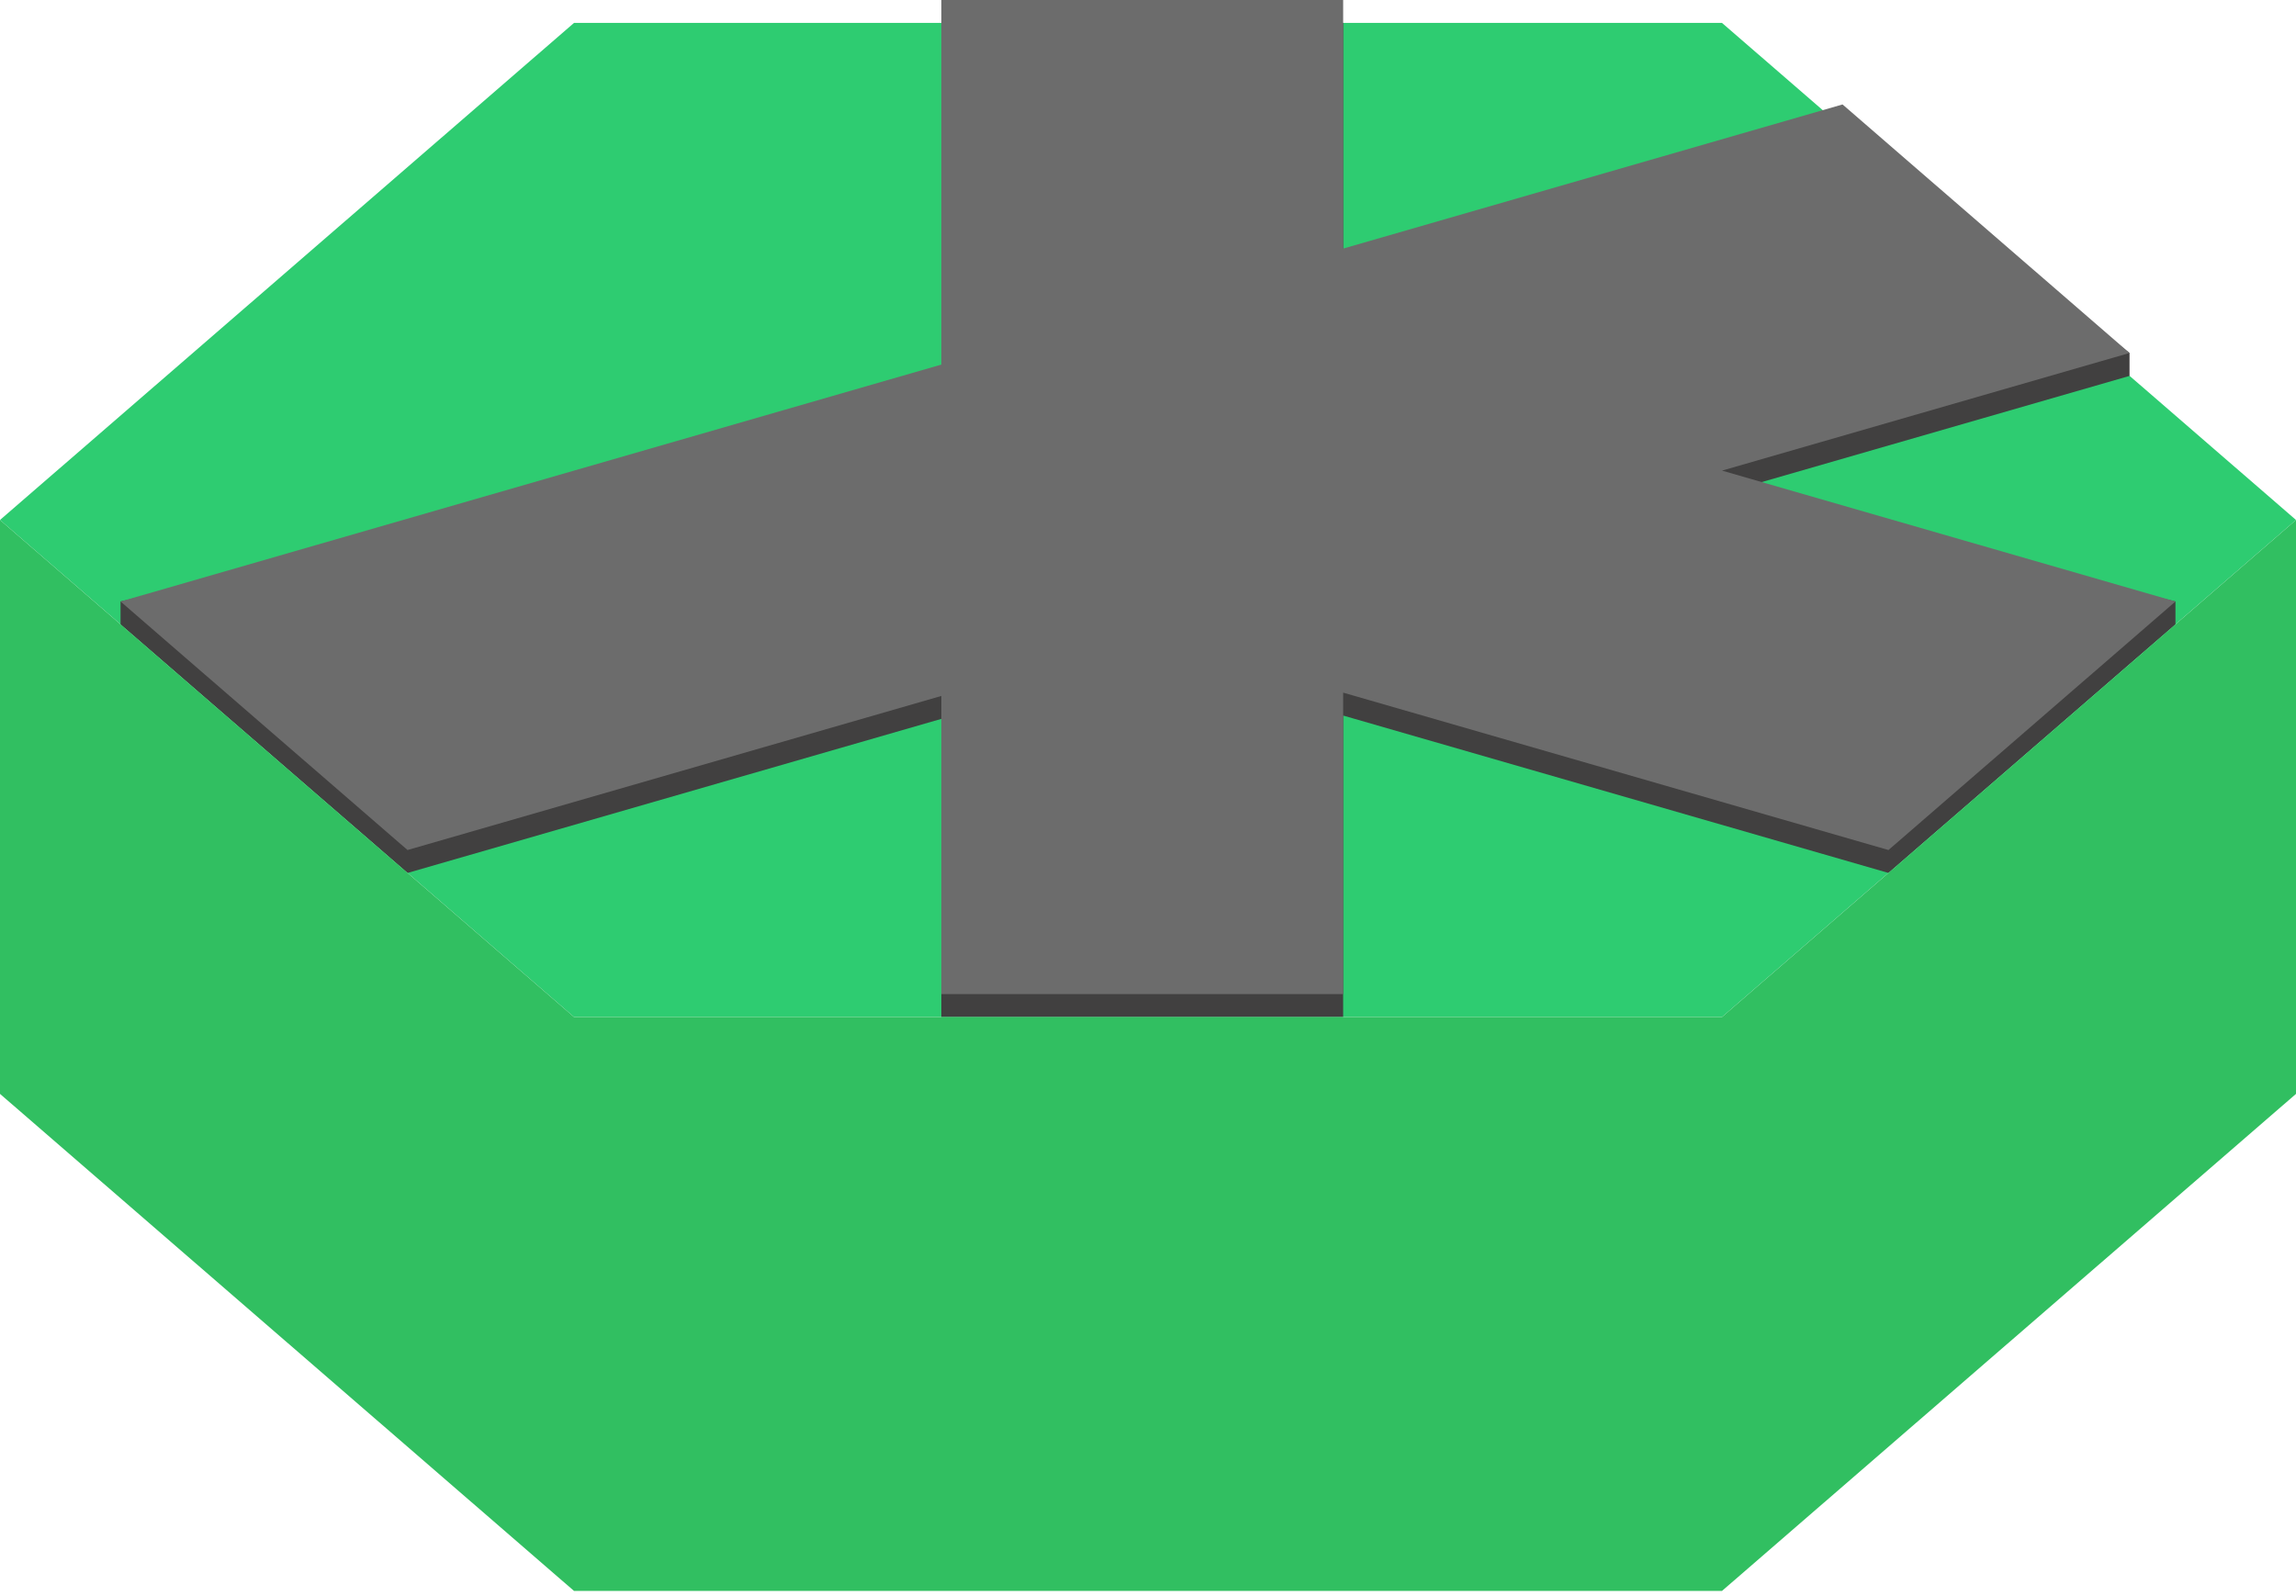
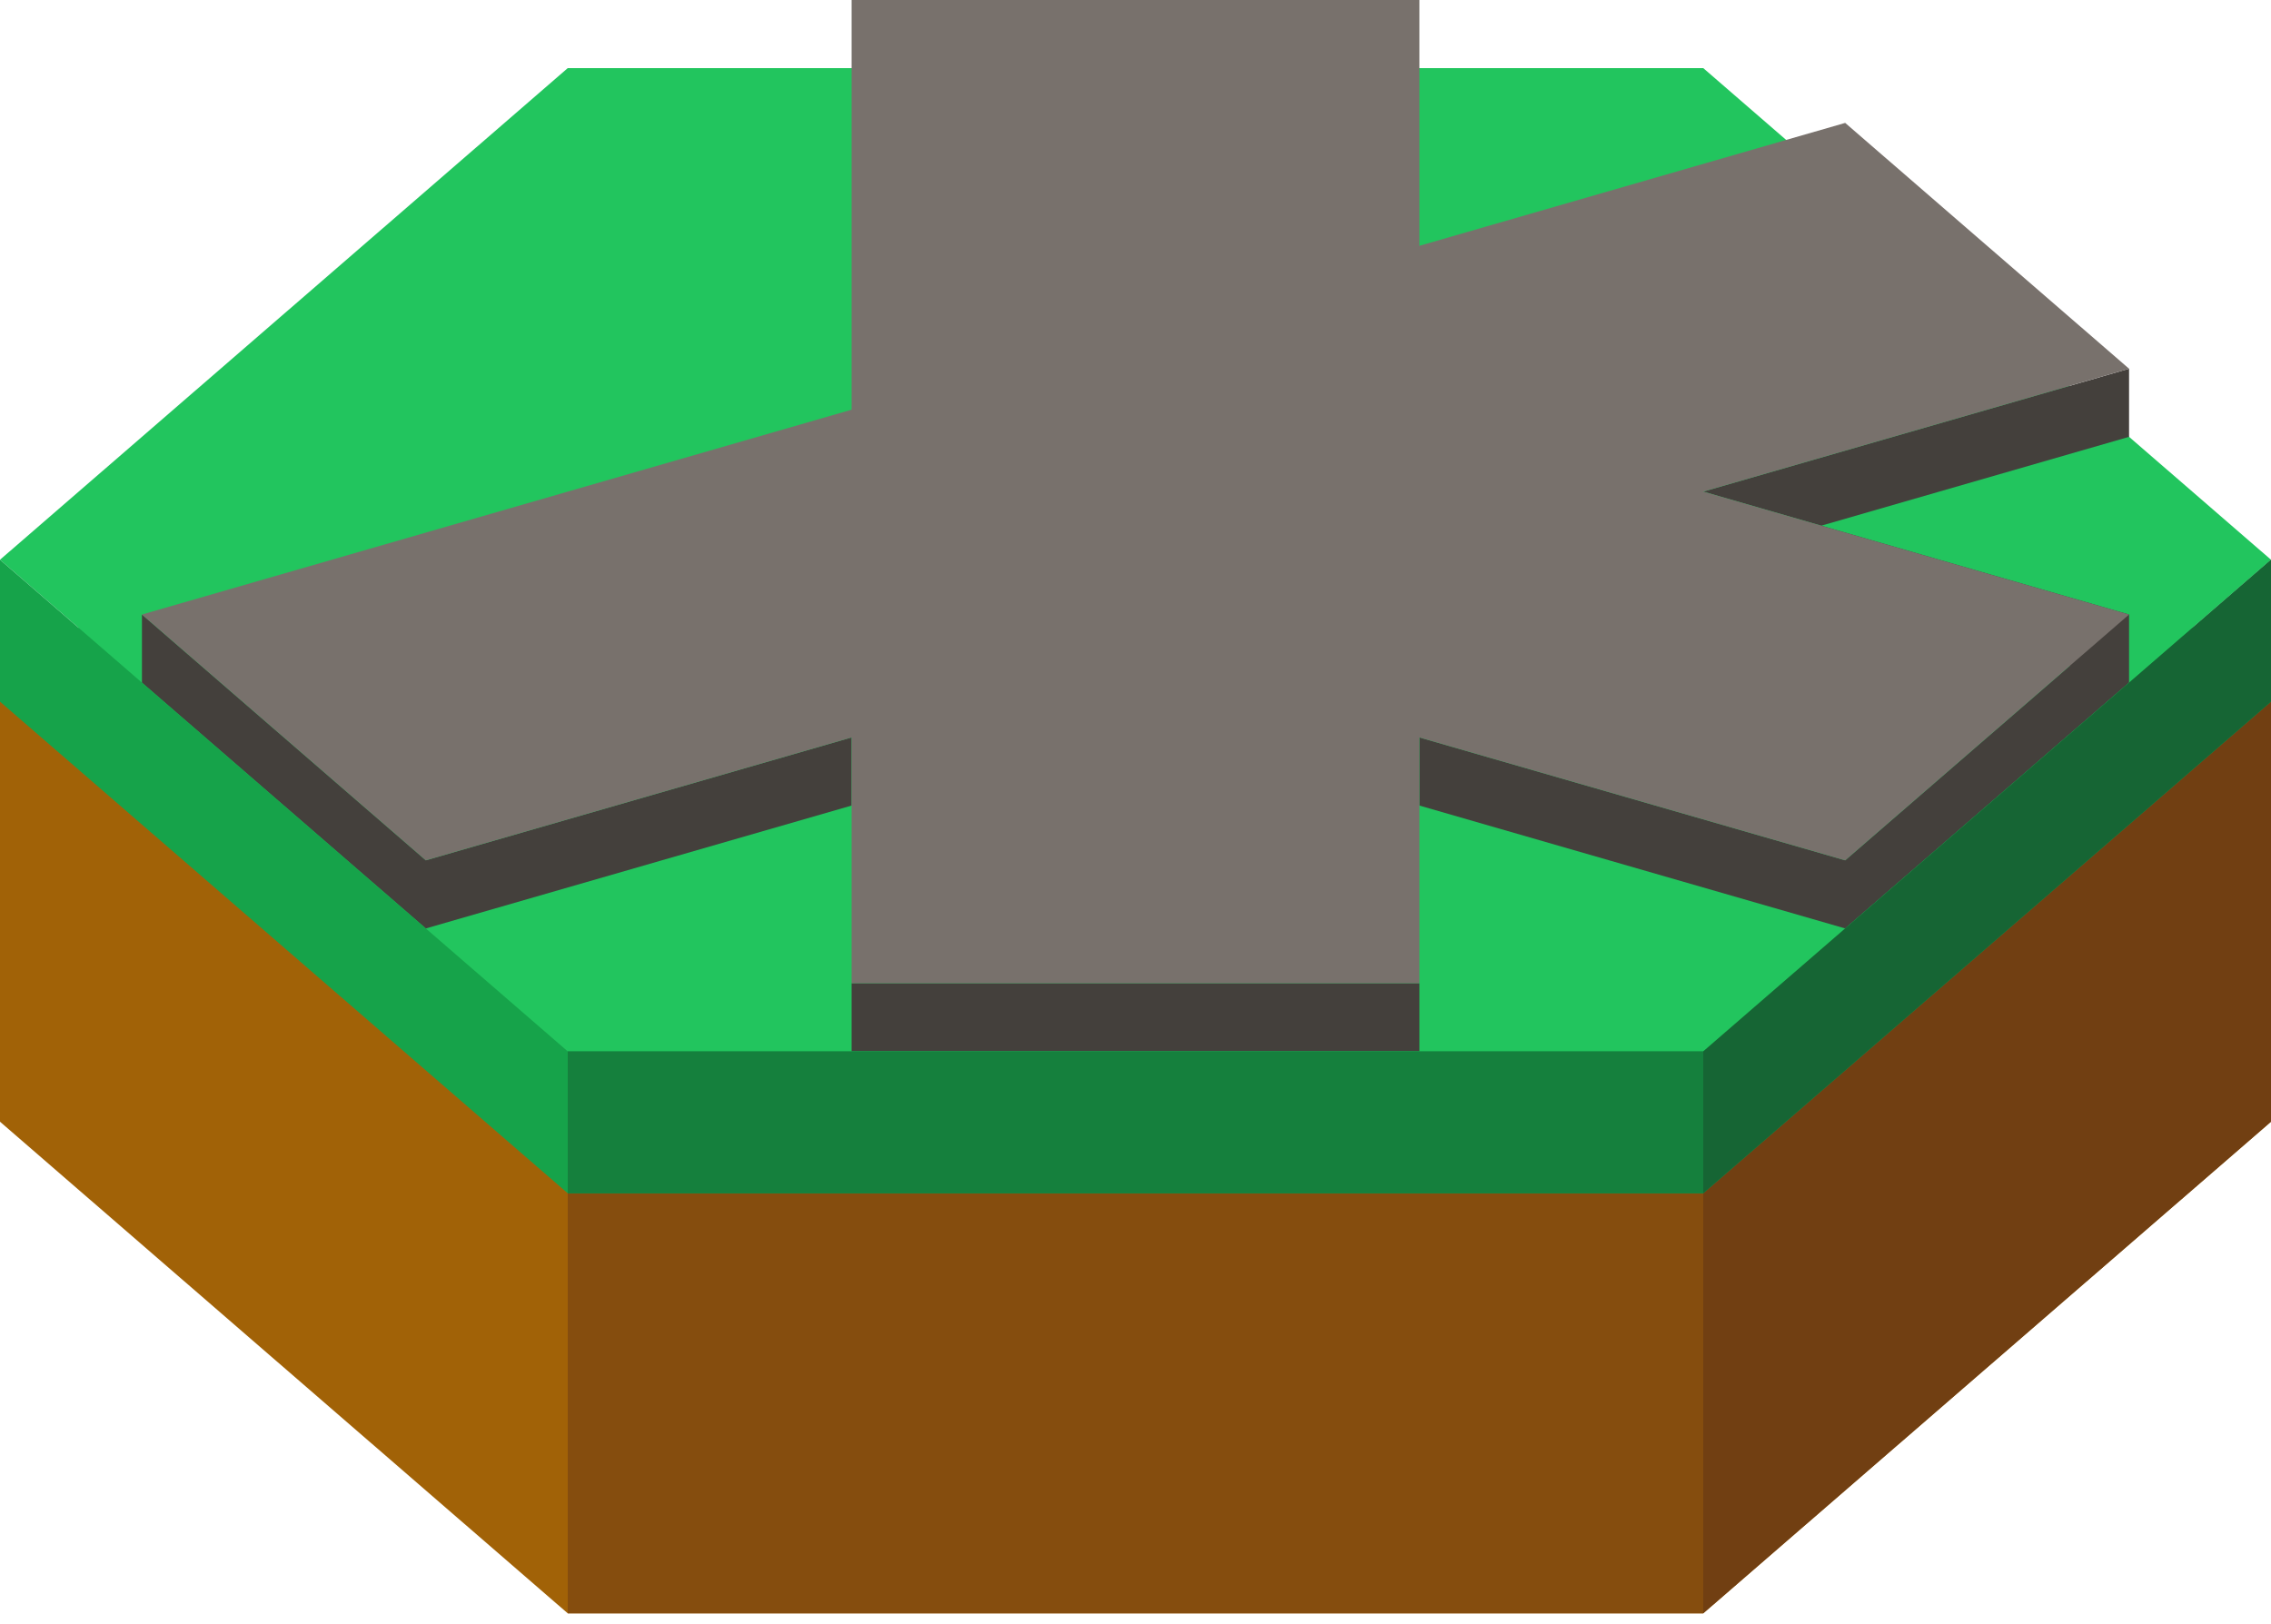
- <svg xmlns="http://www.w3.org/2000/svg" width="200" height="139" viewBox="0 0 200 139" fill="none">
-   <path d="M50 1.997L0 45.298L50 88.6H150L200 45.298L150 1.997H50Z" fill="#2ECC71" />
-   <path d="M117 1.997H82V23.366V33.758L50 42.996L10.5 52.4V54.398L35.5 76.049L82 62.626V88.597H117V62.337L164.5 76.049L189.5 54.398V52.397L150 42.996L185.5 32.748V30.75L160.5 11.097L117 23.654V1.997Z" fill="#414040" />
-   <path d="M117 0H82V21.369V31.761L50 40.999L10.5 52.401L35.5 74.052L82 60.629V86.6H117V60.34L164.5 74.052L189.5 52.401L150 40.999L185.5 30.751L160.5 9.1L117 21.657V0Z" fill="#6C6C6C" />
-   <path d="M150 88.6L200 45.298V95.297L150 138.597H50L0 95.297V45.298L50 88.6H150Z" fill="#31BF61" />
+ <svg xmlns="http://www.w3.org/2000/svg" width="200" height="143" viewBox="0 0 200 143" fill="none">
+   <path d="M150 18L200 61.301L150 104.603H50L0 61.301L50 18H150Z" fill="#22C55E" />
+   <path d="M50 104.603L0 61.301V98.8L50 142.101H150L200 98.8V61.301L150 104.603H50Z" fill="#A16207" />
+   <path d="M200 61.301L150 104.603V142.101L200 98.8V61.301Z" fill="#713F12" />
+   <path d="M150 104.603H50V142.101H150V104.603Z" fill="#854D0E" />
+   <path d="M150 6L200 49.301L150 92.603H50L0 49.301L50 6H150Z" fill="#22C55E" />
+   <path d="M125 92.603H100H75V86.603V70.952L37.5 81.777L25 70.952L12.5 60.127V54.127L25 64.952L37.5 75.777L75 64.952V70.952V86.603H100H125V70.952V64.952L162.5 75.777L175 64.952L182.304 58.627L150 49.301L160.392 46.301L150 43.301L187.5 32.476V38.476L160.392 46.301L187.5 54.127V60.127L175 70.952L162.5 81.777L125 70.952V86.603V92.603Z" fill="#44403C" />
+   <path d="M125 86.603H100H75V64.952L37.5 75.777L25 64.952L12.5 54.127L50 43.301L75 36.084V21.651V0H100H125V21.651L162.5 10.825L175 21.651L187.5 32.476L150 43.301L187.5 54.127L175 64.952L162.5 75.777L125 64.952V86.603Z" fill="#78716C" />
+   <path d="M0 49.301L50 92.603H150L200 49.301V61.801L150 105.102H50L0 61.801V49.301Z" fill="#16A34A" />
+   <path d="M200 49.301L150 92.603V105.102L200 61.801V49.301Z" fill="#166534" />
+   <path d="M150 92.603H50V105.102H150V92.603Z" fill="#15803D" />
</svg>
